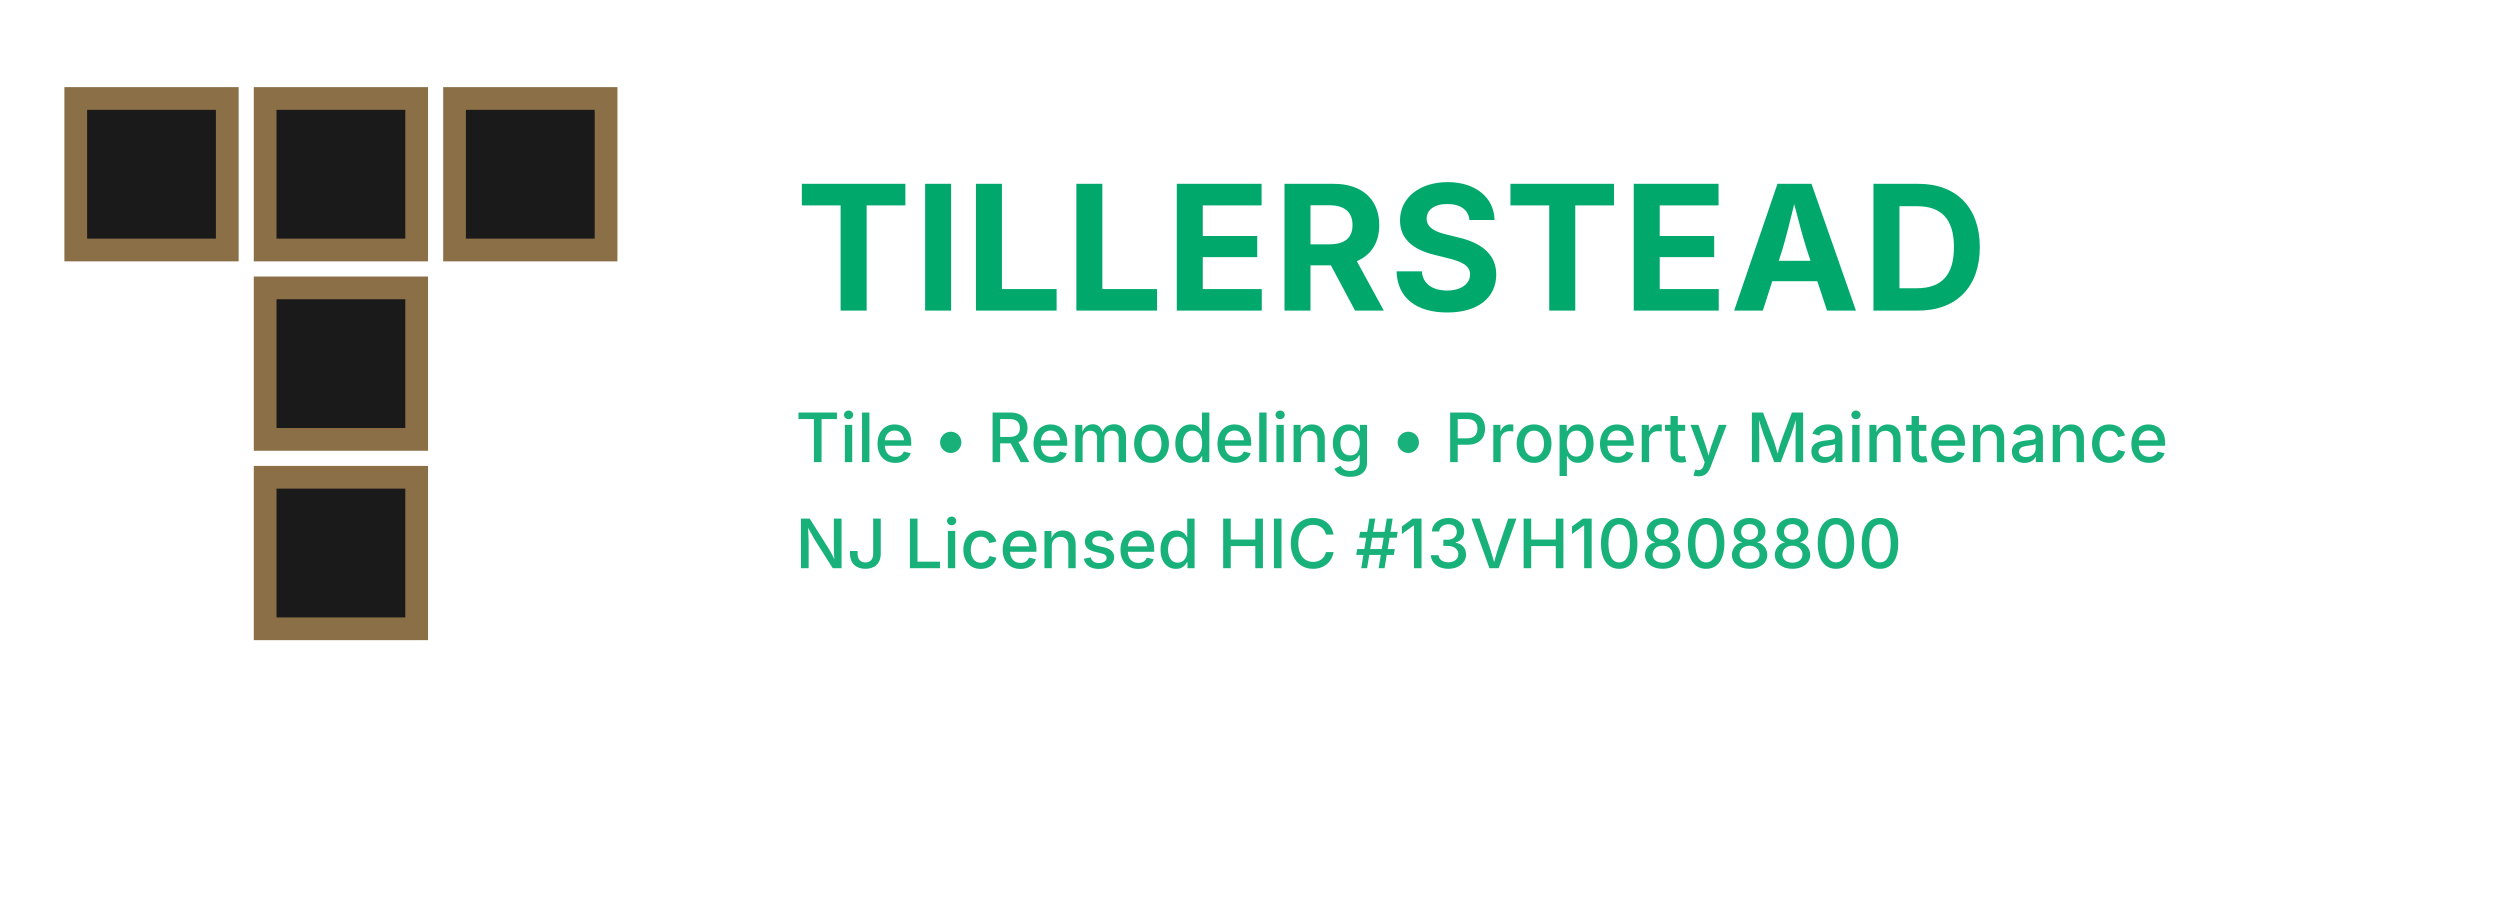
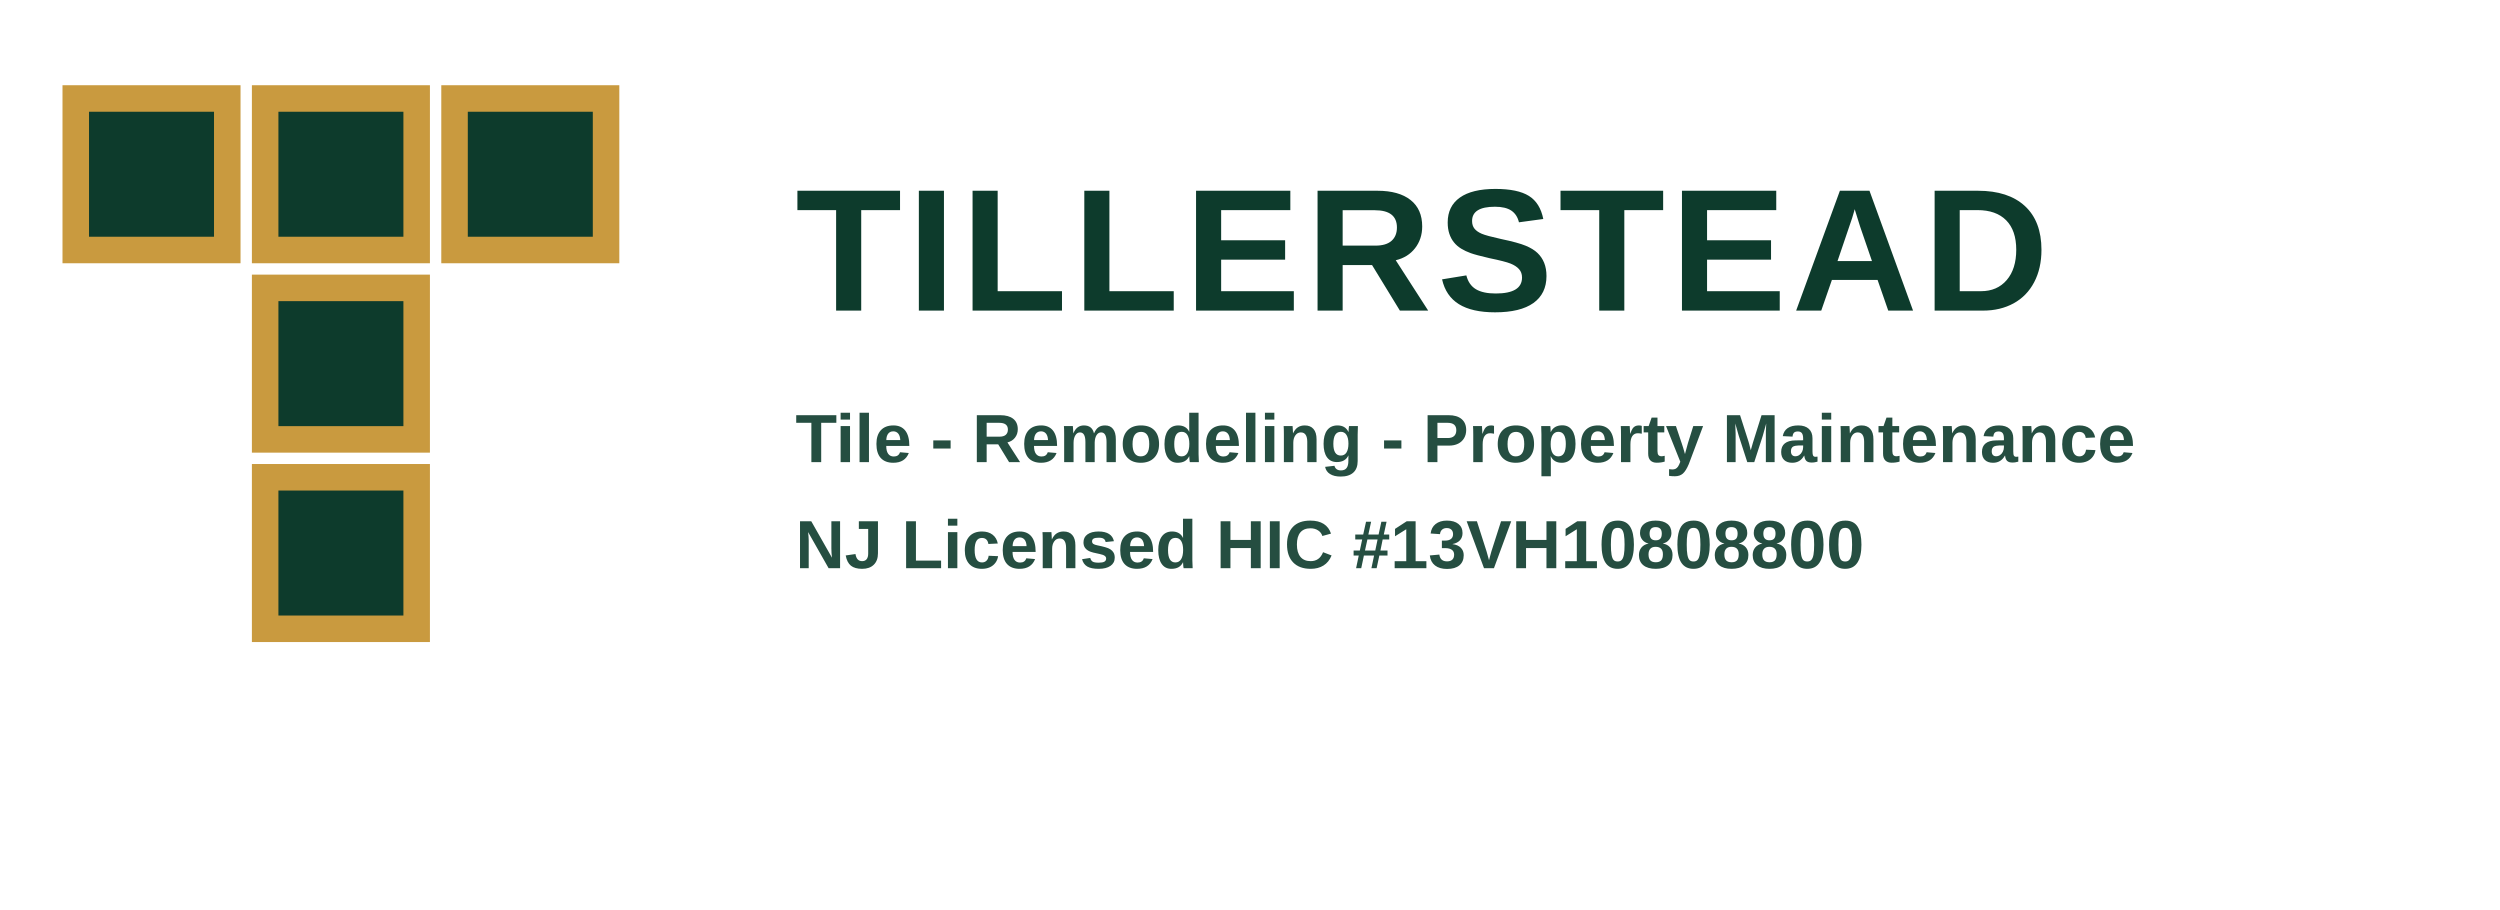
<svg xmlns="http://www.w3.org/2000/svg" viewBox="0 0 660 240" role="img" aria-labelledby="ts-logo-title ts-logo-desc">
  <style>
-     .t-mark{fill:var(--color-dark-primary,#1a1a1a);stroke:var(--color-accent,#8b6f47);stroke-width:6;stroke-linejoin:miter}
-     .word-main{fill:var(--color-primary,#00a86b);font:700 46px system-ui,-apple-system,BlinkMacSystemFont,'Segoe UI',sans-serif;letter-spacing:.5px}
-     .word-sub{fill:var(--color-primary,#00a86b);font:500 18px system-ui,-apple-system,BlinkMacSystemFont,'Segoe UI',sans-serif;opacity:.9}
+     .t-mark{fill:#0d3b2c;stroke:#c99a3f;stroke-width:7;stroke-linejoin:miter;stroke-linecap:square}
+     .word-main{fill:#0d3b2c;font:700 46px 'Montserrat','Helvetica Neue',Arial,sans-serif;letter-spacing:1.4px}
+     .word-sub{fill:#0d3b2c;font:600 18px 'Montserrat','Helvetica Neue',Arial,sans-serif;opacity:.9}
  </style>
  <path class="t-mark" transform="translate(20 26)" d="M0 0h40v40H0zM50 0h40v40H50zM100 0h40v40h-40zM50 50h40v40h-40zM50 100h40v40h-40z" />
  <text x="210" y="82" class="word-main">TILLERSTEAD</text>
-   <text x="210" y="122" class="word-sub">Tile • Remodeling • Property Maintenance</text>
+   <text x="210" y="122" class="word-sub">Tile - Remodeling - Property Maintenance</text>
  <text x="210" y="150" class="word-sub" font-size="16">NJ Licensed HIC #13VH10808800</text>
</svg>
